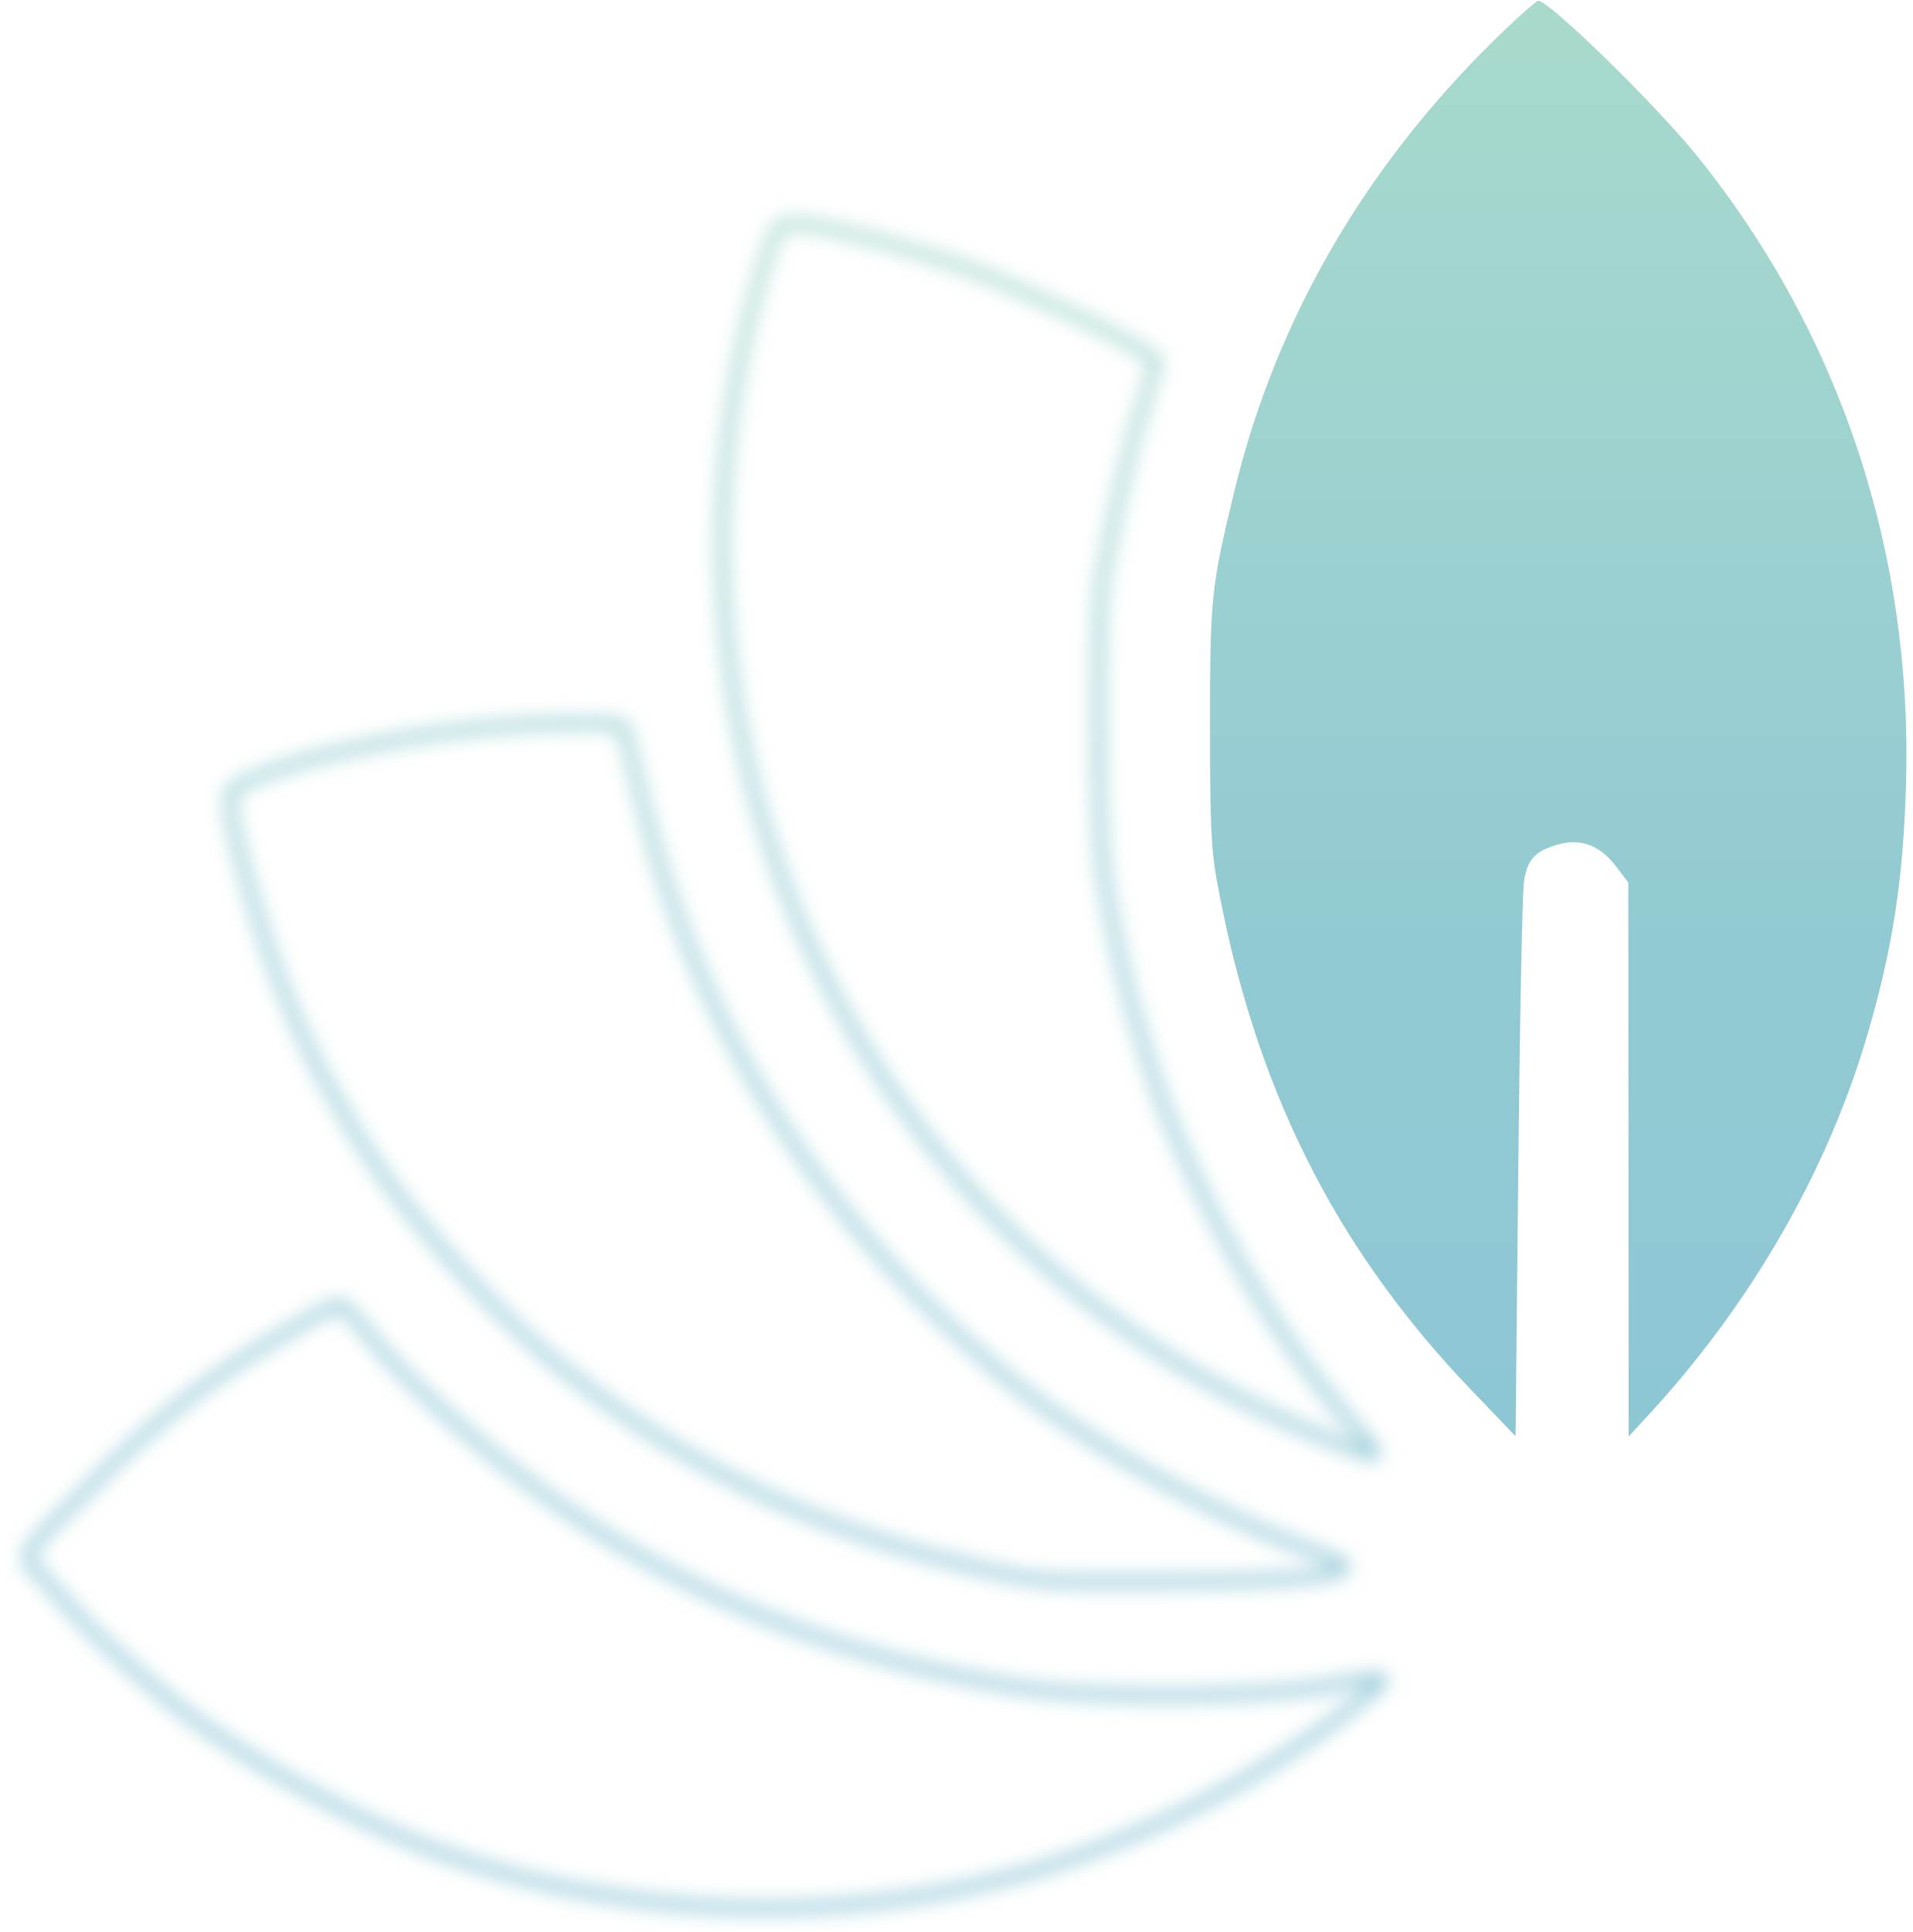
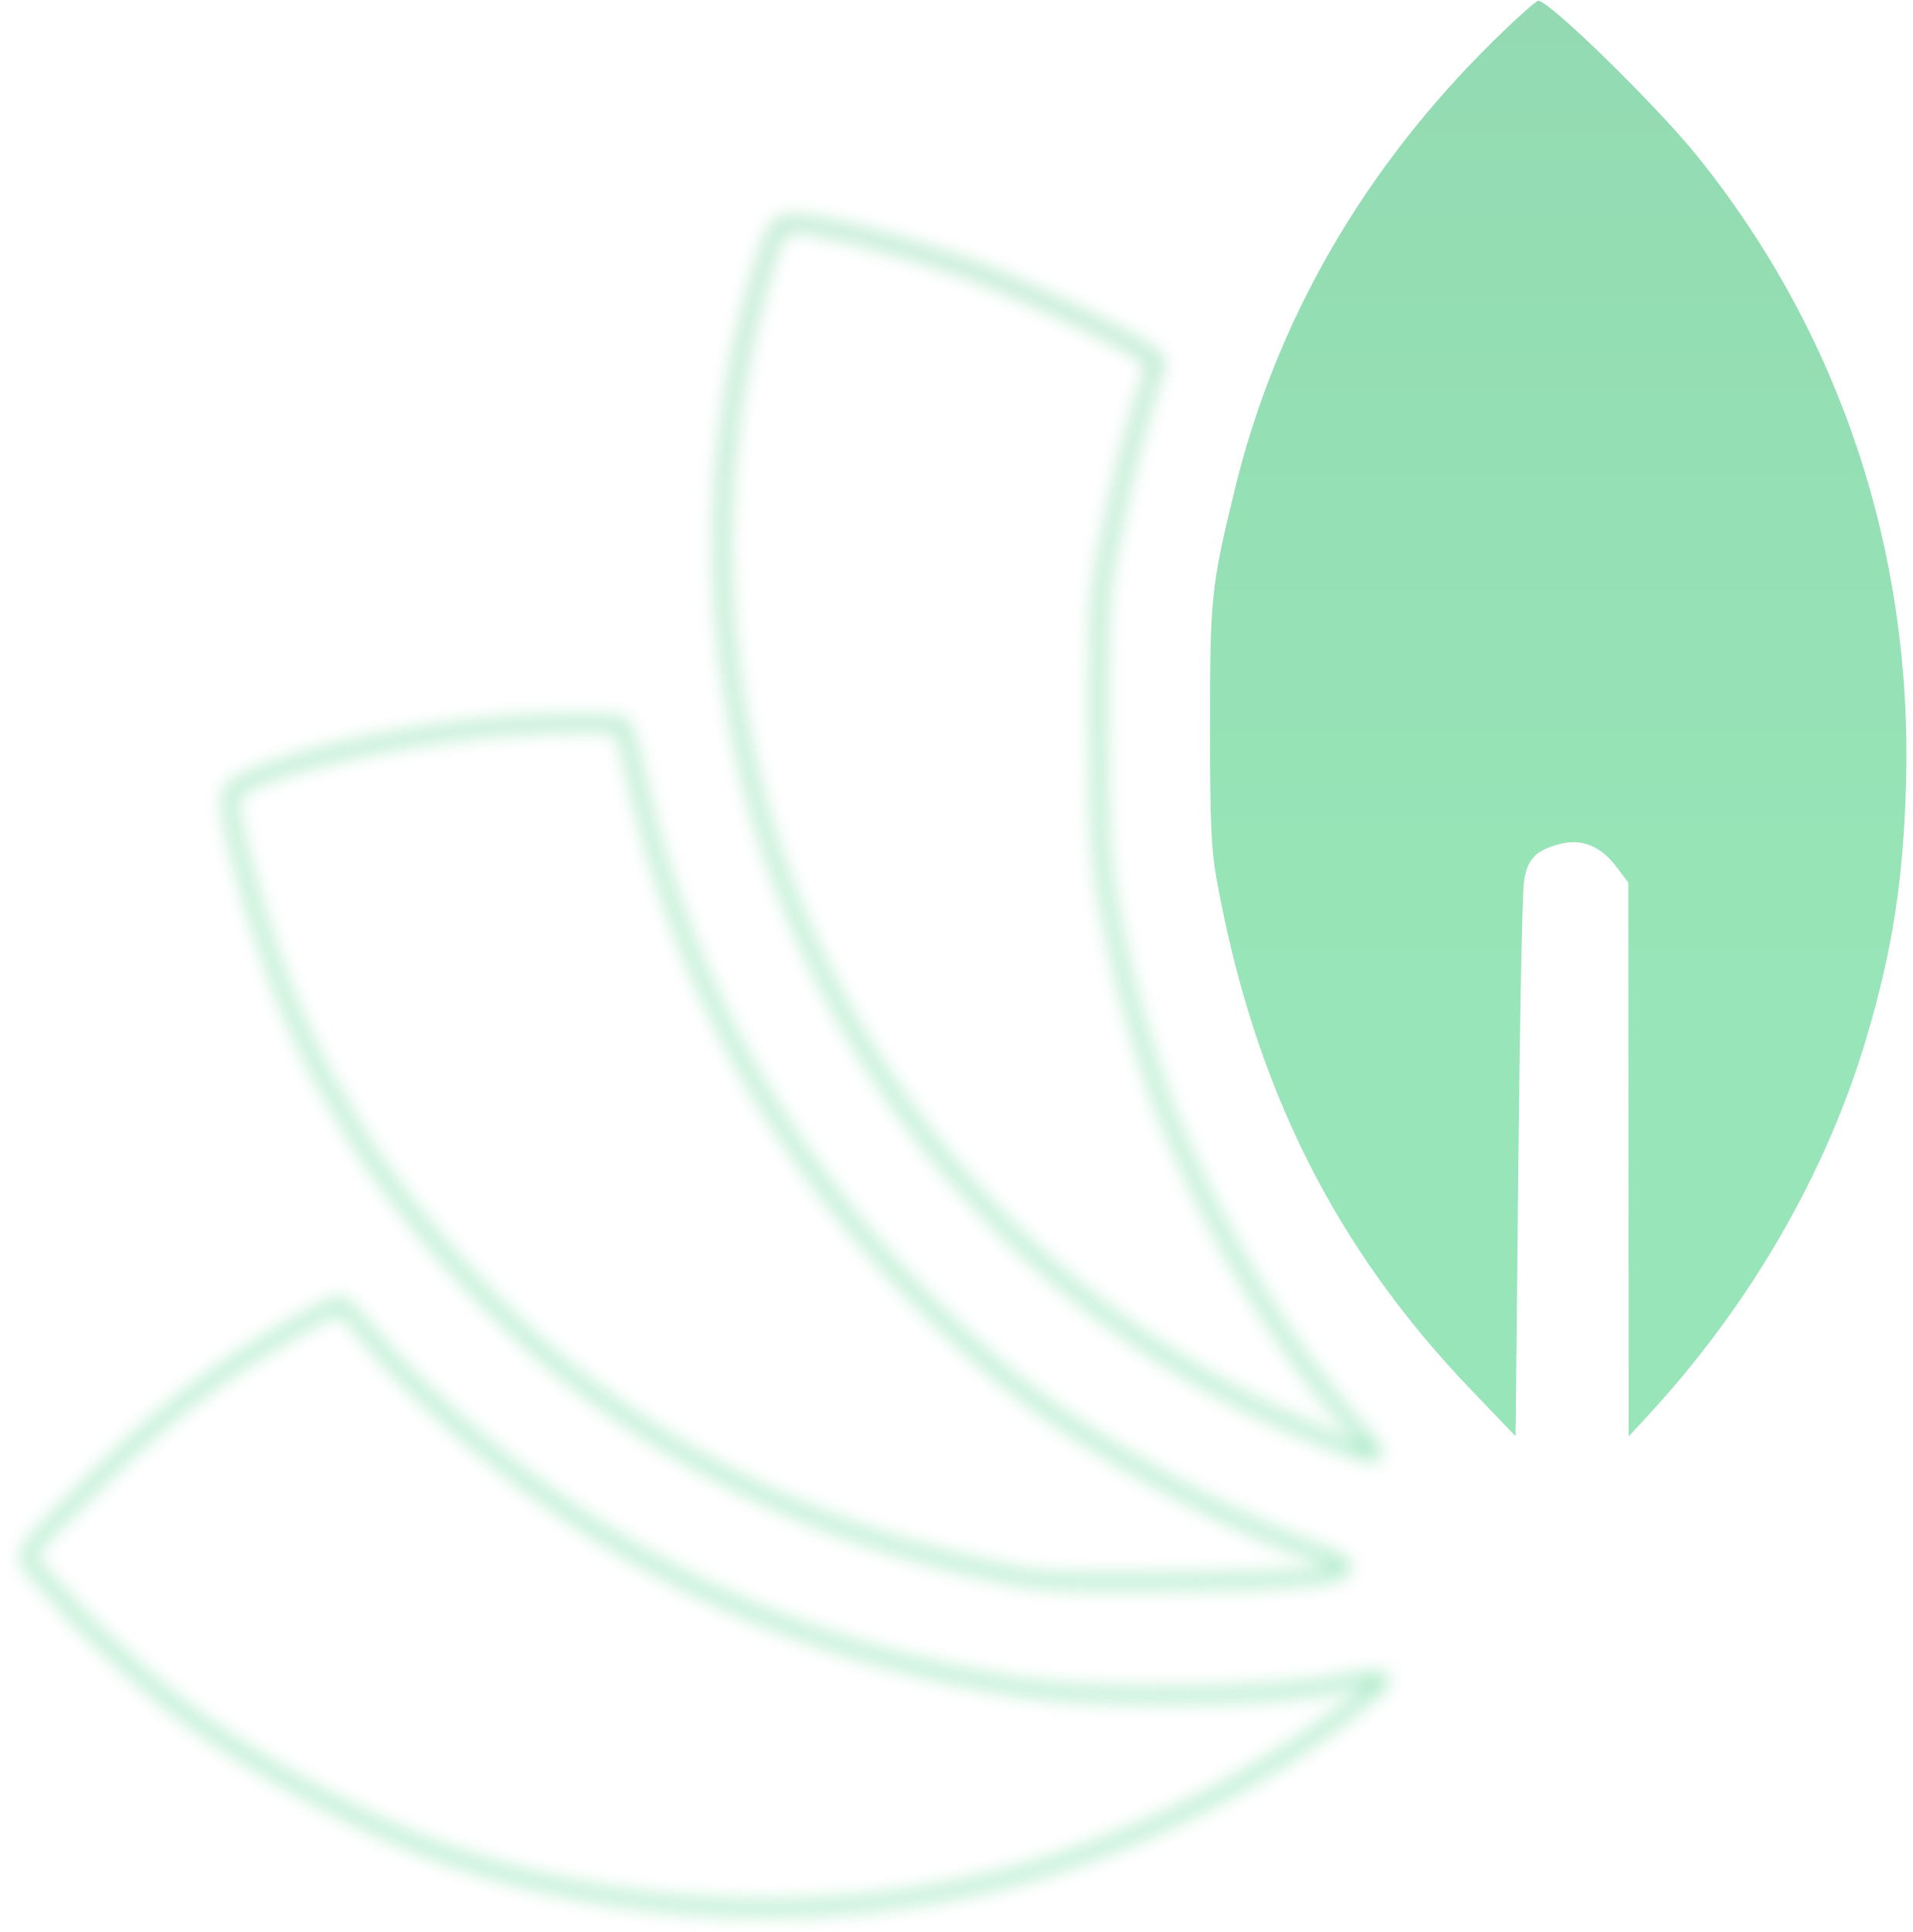
<svg xmlns="http://www.w3.org/2000/svg" width="201" height="203" viewBox="0 0 201 203" fill="none">
  <g filter="url(#filter0_f_0_1197)">
    <path fill-rule="evenodd" clip-rule="evenodd" d="M82.337 23.531C81.904 23.622 81.337 24.706 80.687 26.687C73.869 47.453 74.377 71.284 82.08 92.085C91.703 118.069 110.811 138.495 135.955 149.675C140.848 151.85 144.554 153.171 144.554 152.738C144.554 152.566 143.48 151.207 142.167 149.718C134.796 141.36 128.085 130.197 122.847 117.587C121.426 114.163 118.783 105.572 117.813 101.221C115.674 91.63 115.473 89.454 115.459 75.803C115.446 64.131 115.521 62.654 116.337 58.344C117.503 52.189 118.945 46.283 120.4 41.701L121.573 38.005L120.654 37.291C118.162 35.353 105.696 29.529 99.998 27.642C91.334 24.77 84.265 23.125 82.337 23.531ZM54.857 76.194C44.641 76.739 31.723 79.391 25.902 82.137C24.351 82.869 24.176 83.089 24.176 84.308C24.176 87.117 27.817 99.558 30.441 105.72C32.056 109.512 33.991 113.526 34.554 114.252C34.805 114.576 35.566 115.874 36.246 117.136C40.607 125.237 50.637 136.912 59.156 143.802C72.317 154.447 87.026 161.35 104.688 165.172C109.485 166.21 109.813 166.228 122.667 166.173C135.619 166.117 140.968 165.681 141.304 164.653C141.376 164.43 139.836 163.666 137.881 162.955C127.462 159.17 113.554 151.274 105.688 144.677C87.167 129.145 74.512 109.773 68.381 87.573C67.934 85.955 67.132 82.797 66.598 80.556C66.065 78.314 65.549 76.401 65.452 76.303C65.089 75.939 60.529 75.891 54.857 76.194ZM30.933 139.51C22.379 144.44 17.034 148.609 9.173 156.482C1.899 163.767 2.151 163.301 4.282 165.532C5.228 166.523 6.245 167.637 6.542 168.009C8.447 170.395 14.349 175.906 18.678 179.342C25.509 184.764 37.282 191.321 45.868 194.487C64.14 201.224 85.594 202.346 104.884 197.574C117.906 194.352 131.879 187.504 142.303 179.234C143.97 177.912 145.334 176.695 145.334 176.531C145.335 176.23 143.501 176.407 140.254 177.021C132.935 178.407 114.754 178.532 106.907 177.251C85.13 173.695 66.752 165.422 50.753 151.977C45.643 147.681 41.893 144.04 39.028 140.591C37.416 138.651 35.912 137.05 35.686 137.035C35.46 137.02 33.322 138.133 30.933 139.51Z" stroke="url(#paint0_linear_0_1197)" stroke-opacity="0.5" />
  </g>
  <path fill-rule="evenodd" clip-rule="evenodd" d="M156.956 4.299C143.274 17.759 134.072 33.736 129.745 51.541C127.294 61.631 127.172 62.788 127.169 76.195C127.167 86.463 127.287 89.217 127.879 92.477C131.812 114.147 140.255 131.066 154.601 146.026L159.283 150.908L159.567 122.752C159.723 107.266 159.993 93.688 160.168 92.578C160.533 90.264 161.366 89.385 163.84 88.708C166.173 88.07 168.19 88.852 169.845 91.037L171.131 92.734L171.149 121.835L171.167 150.935L173.337 148.581C183.969 137.048 191.958 123.21 196.156 109.059C198.898 99.817 200.037 92.489 200.32 82.276C200.991 57.985 193.397 35.127 178.474 16.52C174.18 11.167 162.848 0.082 161.669 0.082C161.435 0.082 159.314 1.98 156.956 4.299Z" fill="url(#paint1_linear_0_1197)" fill-opacity="0.5" />
  <defs>
    <filter id="filter0_f_0_1197" x="0.474" y="20.97" width="147.36" height="182.02" filterUnits="userSpaceOnUse" color-interpolation-filters="sRGB">
      <feFlood flood-opacity="0" result="BackgroundImageFix" />
      <feBlend mode="normal" in="SourceGraphic" in2="BackgroundImageFix" result="shape" />
      <feGaussianBlur stdDeviation="1" result="effect1_foregroundBlur_0_1197" />
    </filter>
    <linearGradient id="paint0_linear_0_1197" x1="101.667" y1="0.082" x2="101.667" y2="200.491" gradientUnits="userSpaceOnUse">
-       <stop stop-color="#52B69A" />
-       <stop offset="0.495" stop-color="#2696A8" />
-       <stop offset="1" stop-color="#168AAD" />
+       <stop stop-color="#28B665" />
+       <stop offset="0.495" stop-color="#30CC71" />
+       <stop offset="1" stop-color="#30CC71" />
    </linearGradient>
    <linearGradient id="paint1_linear_0_1197" x1="101.668" y1="0.082" x2="101.668" y2="200.491" gradientUnits="userSpaceOnUse">
-       <stop stop-color="#52B69A" />
-       <stop offset="0.495" stop-color="#2696A8" />
-       <stop offset="1" stop-color="#168AAD" />
+       <stop stop-color="#28B665" />
+       <stop offset="0.495" stop-color="#30CC71" />
+       <stop offset="1" stop-color="#30CC71" />
    </linearGradient>
  </defs>
</svg>
